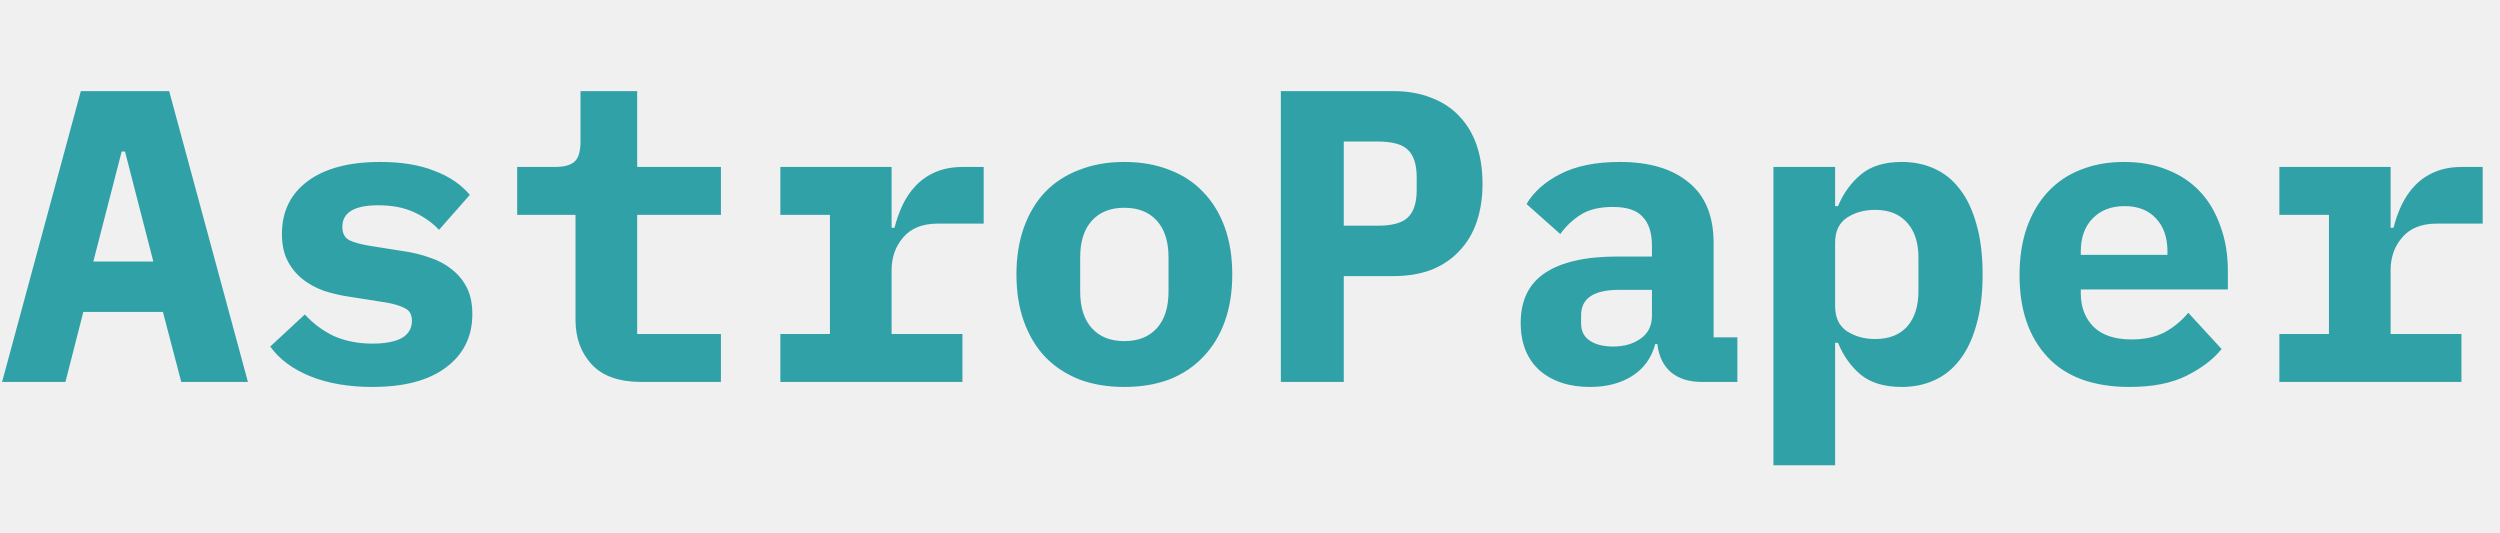
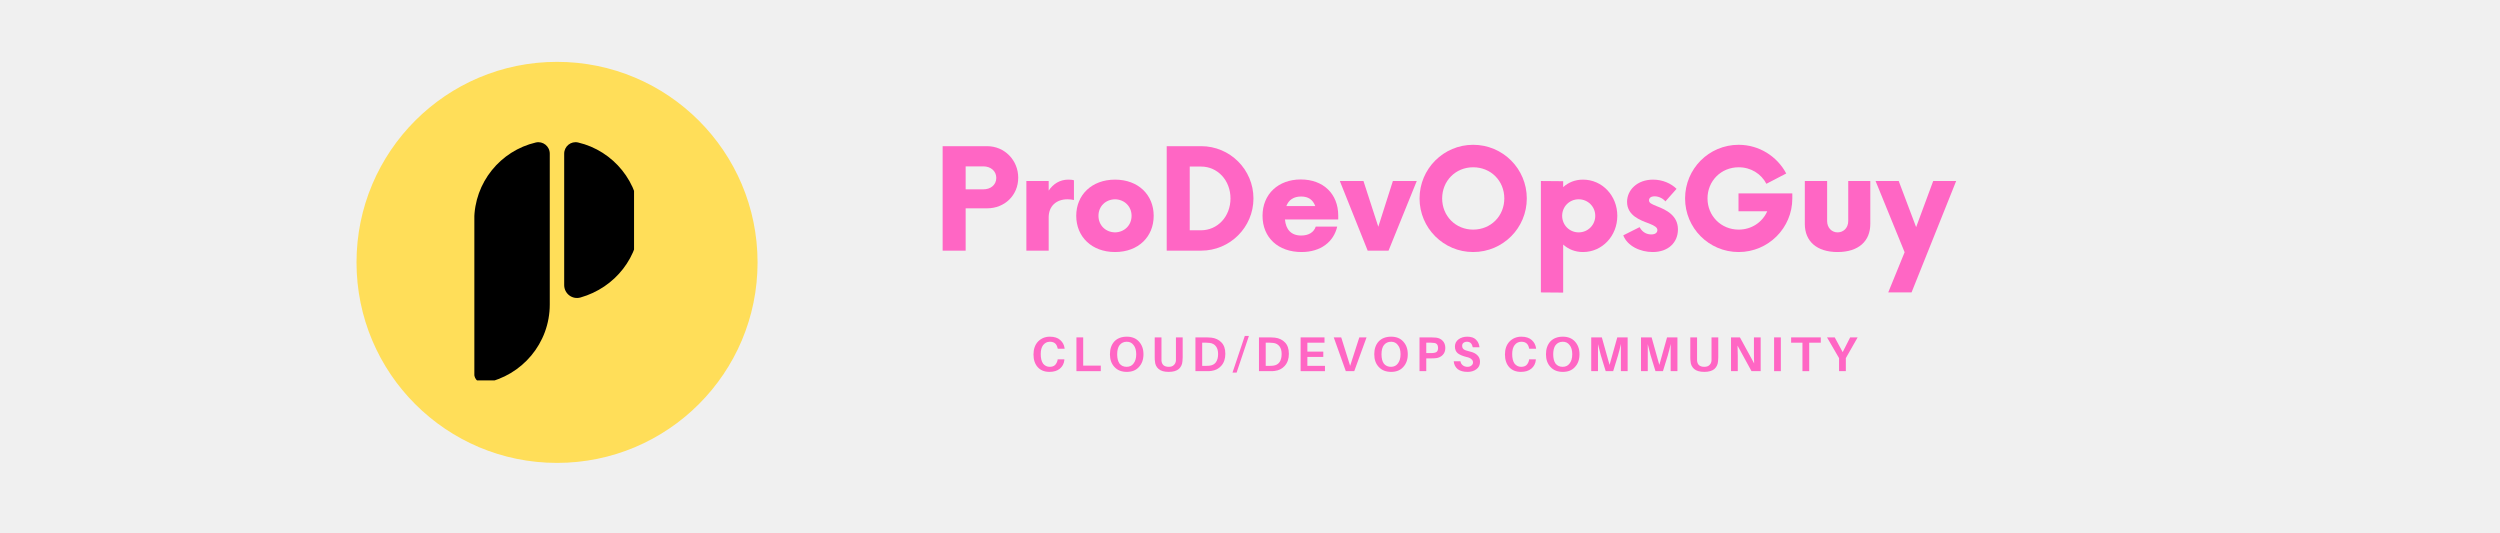
- <svg xmlns="http://www.w3.org/2000/svg" width="216" height="46" viewBox="0 0 216 46" fill="none">
-   <g clip-path="url(#clip0_1954_681)">
-     <path d="M15.66 33L14.076 26.952H7.2L5.652 33H0.18L6.984 7.872H14.616L21.42 33H15.66ZM10.8 13.092H10.512L8.064 22.596H13.248L10.8 13.092ZM32.17 33.432C30.106 33.432 28.306 33.12 26.77 32.496C25.258 31.872 24.118 31.02 23.35 29.94L26.338 27.168C27.058 27.96 27.898 28.584 28.858 29.04C29.842 29.472 30.958 29.688 32.206 29.688C33.262 29.688 34.09 29.532 34.69 29.22C35.29 28.884 35.59 28.38 35.59 27.708C35.59 27.18 35.386 26.82 34.978 26.628C34.57 26.412 34.006 26.244 33.286 26.124L30.298 25.656C29.458 25.536 28.678 25.356 27.958 25.116C27.238 24.852 26.614 24.504 26.086 24.072C25.558 23.64 25.138 23.112 24.826 22.488C24.514 21.864 24.358 21.108 24.358 20.22C24.358 18.276 25.102 16.752 26.59 15.648C28.078 14.544 30.166 13.992 32.854 13.992C34.678 13.992 36.226 14.244 37.498 14.748C38.794 15.228 39.826 15.924 40.594 16.836L37.93 19.86C37.378 19.26 36.67 18.756 35.806 18.348C34.942 17.94 33.898 17.736 32.674 17.736C30.61 17.736 29.578 18.36 29.578 19.608C29.578 20.16 29.782 20.544 30.19 20.76C30.598 20.952 31.162 21.108 31.882 21.228L34.834 21.696C35.674 21.816 36.454 22.008 37.174 22.272C37.894 22.512 38.518 22.848 39.046 23.28C39.598 23.712 40.03 24.24 40.342 24.864C40.654 25.488 40.81 26.244 40.81 27.132C40.81 29.076 40.054 30.612 38.542 31.74C37.054 32.868 34.93 33.432 32.17 33.432ZM55.412 33C53.492 33 52.064 32.496 51.128 31.488C50.192 30.48 49.724 29.196 49.724 27.636V18.564H44.684V14.424H47.96C48.752 14.424 49.316 14.268 49.652 13.956C49.988 13.644 50.156 13.068 50.156 12.228V7.872H55.052V14.424H62.288V18.564H55.052V28.86H62.288V33H55.412ZM67.422 28.86H71.706V18.564H67.422V14.424H77.034V19.68H77.286C77.454 19.008 77.682 18.36 77.97 17.736C78.282 17.088 78.666 16.524 79.122 16.044C79.602 15.54 80.178 15.144 80.85 14.856C81.522 14.568 82.314 14.424 83.226 14.424H84.99V19.32H81.03C79.71 19.32 78.714 19.716 78.042 20.508C77.37 21.276 77.034 22.224 77.034 23.352V28.86H83.154V33H67.422V28.86ZM97.144 33.432C95.704 33.432 94.408 33.216 93.256 32.784C92.104 32.328 91.12 31.68 90.304 30.84C89.512 30 88.9 28.98 88.468 27.78C88.036 26.58 87.82 25.224 87.82 23.712C87.82 22.2 88.036 20.844 88.468 19.644C88.9 18.444 89.512 17.424 90.304 16.584C91.12 15.744 92.104 15.108 93.256 14.676C94.408 14.22 95.704 13.992 97.144 13.992C98.584 13.992 99.88 14.22 101.032 14.676C102.184 15.108 103.156 15.744 103.948 16.584C104.764 17.424 105.388 18.444 105.82 19.644C106.252 20.844 106.468 22.2 106.468 23.712C106.468 25.224 106.252 26.58 105.82 27.78C105.388 28.98 104.764 30 103.948 30.84C103.156 31.68 102.184 32.328 101.032 32.784C99.88 33.216 98.584 33.432 97.144 33.432ZM97.144 29.472C98.344 29.472 99.28 29.1 99.952 28.356C100.624 27.612 100.96 26.556 100.96 25.188V22.236C100.96 20.868 100.624 19.812 99.952 19.068C99.28 18.324 98.344 17.952 97.144 17.952C95.944 17.952 95.008 18.324 94.336 19.068C93.664 19.812 93.328 20.868 93.328 22.236V25.188C93.328 26.556 93.664 27.612 94.336 28.356C95.008 29.1 95.944 29.472 97.144 29.472ZM110.666 33V7.872H120.386C121.61 7.872 122.702 8.064 123.662 8.448C124.622 8.808 125.426 9.336 126.074 10.032C126.746 10.728 127.25 11.568 127.586 12.552C127.922 13.536 128.09 14.64 128.09 15.864C128.09 17.088 127.922 18.192 127.586 19.176C127.25 20.16 126.746 21 126.074 21.696C125.426 22.392 124.622 22.932 123.662 23.316C122.702 23.676 121.61 23.856 120.386 23.856H116.102V33H110.666ZM116.102 19.5H119.018C120.29 19.5 121.166 19.26 121.646 18.78C122.15 18.3 122.402 17.508 122.402 16.404V15.324C122.402 14.22 122.15 13.428 121.646 12.948C121.166 12.468 120.29 12.228 119.018 12.228H116.102V19.5ZM147.048 33C145.944 33 145.056 32.724 144.384 32.172C143.712 31.596 143.316 30.78 143.196 29.724H143.016C142.68 30.948 142.008 31.872 141 32.496C140.016 33.12 138.804 33.432 137.364 33.432C135.564 33.432 134.112 32.952 133.008 31.992C131.928 31.008 131.388 29.64 131.388 27.888C131.388 25.944 132.096 24.504 133.512 23.568C134.928 22.632 137.004 22.164 139.74 22.164H142.728V21.228C142.728 20.124 142.464 19.296 141.936 18.744C141.432 18.168 140.568 17.88 139.344 17.88C138.216 17.88 137.304 18.096 136.608 18.528C135.912 18.96 135.312 19.524 134.808 20.22L131.892 17.628C132.516 16.572 133.488 15.708 134.808 15.036C136.152 14.34 137.868 13.992 139.956 13.992C142.5 13.992 144.48 14.58 145.896 15.756C147.336 16.908 148.056 18.66 148.056 21.012V29.148H150.108V33H147.048ZM139.38 29.94C140.316 29.94 141.108 29.712 141.756 29.256C142.404 28.8 142.728 28.14 142.728 27.276V25.044H139.884C137.7 25.044 136.608 25.776 136.608 27.24V27.96C136.608 28.608 136.86 29.1 137.364 29.436C137.868 29.772 138.54 29.94 139.38 29.94ZM153.226 14.424H158.554V17.808H158.806C159.262 16.704 159.922 15.792 160.786 15.072C161.65 14.352 162.826 13.992 164.314 13.992C165.346 13.992 166.282 14.184 167.122 14.568C167.986 14.952 168.718 15.54 169.318 16.332C169.942 17.124 170.422 18.132 170.758 19.356C171.118 20.58 171.298 22.032 171.298 23.712C171.298 25.392 171.118 26.844 170.758 28.068C170.422 29.292 169.942 30.3 169.318 31.092C168.718 31.884 167.986 32.472 167.122 32.856C166.282 33.24 165.346 33.432 164.314 33.432C162.826 33.432 161.65 33.084 160.786 32.388C159.922 31.668 159.262 30.744 158.806 29.616H158.554V40.2H153.226V14.424ZM162.01 29.292C163.21 29.292 164.134 28.932 164.782 28.212C165.43 27.468 165.754 26.448 165.754 25.152V22.272C165.754 20.976 165.43 19.968 164.782 19.248C164.134 18.504 163.21 18.132 162.01 18.132C161.074 18.132 160.258 18.36 159.562 18.816C158.89 19.272 158.554 19.992 158.554 20.976V26.448C158.554 27.432 158.89 28.152 159.562 28.608C160.258 29.064 161.074 29.292 162.01 29.292ZM183.992 33.432C180.872 33.432 178.508 32.568 176.9 30.84C175.292 29.112 174.488 26.76 174.488 23.784C174.488 22.272 174.692 20.916 175.1 19.716C175.532 18.492 176.132 17.46 176.9 16.62C177.692 15.756 178.64 15.108 179.744 14.676C180.872 14.22 182.132 13.992 183.524 13.992C184.916 13.992 186.164 14.22 187.268 14.676C188.372 15.108 189.308 15.732 190.076 16.548C190.844 17.364 191.432 18.36 191.84 19.536C192.272 20.688 192.488 21.984 192.488 23.424V25.008H179.78V25.332C179.78 26.532 180.152 27.504 180.896 28.248C181.64 28.968 182.732 29.328 184.172 29.328C185.276 29.328 186.224 29.124 187.016 28.716C187.808 28.284 188.492 27.72 189.068 27.024L191.948 30.156C191.228 31.044 190.22 31.812 188.924 32.46C187.628 33.108 185.984 33.432 183.992 33.432ZM183.56 17.808C182.408 17.808 181.484 18.168 180.788 18.888C180.116 19.584 179.78 20.532 179.78 21.732V22.02H187.268V21.732C187.268 20.508 186.932 19.548 186.26 18.852C185.612 18.156 184.712 17.808 183.56 17.808ZM196.937 28.86H201.221V18.564H196.937V14.424H206.549V19.68H206.801C206.969 19.008 207.197 18.36 207.485 17.736C207.797 17.088 208.181 16.524 208.637 16.044C209.117 15.54 209.693 15.144 210.365 14.856C211.037 14.568 211.829 14.424 212.741 14.424H214.505V19.32H210.545C209.225 19.32 208.229 19.716 207.557 20.508C206.885 21.276 206.549 22.224 206.549 23.352V28.86H212.669V33H196.937V28.86Z" fill="#31A1A8" />
-   </g>
+ <svg xmlns="http://www.w3.org/2000/svg" width="216" zoomAndPan="magnify" viewBox="0 0 162 34.5" height="46" preserveAspectRatio="xMidYMid meet" version="1.0">
  <defs>
-     <clipPath id="clip0_1954_681">
-       <rect width="216" height="46" fill="white" />
+     <g />
+     <clipPath id="32f5566e7f">
+       <path d="M 23.102 4.008 L 49.09 4.008 L 49.09 29.996 L 23.102 29.996 Z M 23.102 4.008 " clip-rule="nonzero" />
+     </clipPath>
+     <clipPath id="4e6e7f1d93">
+       <path d="M 36.094 4.008 C 28.918 4.008 23.102 9.828 23.102 17.004 C 23.102 24.18 28.918 29.996 36.094 29.996 C 43.27 29.996 49.09 24.18 49.09 17.004 C 49.09 9.828 43.27 4.008 36.094 4.008 Z M 36.094 4.008 " clip-rule="nonzero" />
+     </clipPath>
+     <clipPath id="8b5986110a">
+       <path d="M 30.738 9.125 L 41.086 9.125 L 41.086 24.648 L 30.738 24.648 Z M 30.738 9.125 " clip-rule="nonzero" />
    </clipPath>
  </defs>
+   <g clip-path="url(#32f5566e7f)">
+     <g clip-path="url(#4e6e7f1d93)">
+       <path fill="#ffde59" d="M 23.102 4.008 L 49.09 4.008 L 49.09 29.996 L 23.102 29.996 Z M 23.102 4.008 " fill-opacity="1" fill-rule="nonzero" />
+     </g>
+   </g>
+   <g clip-path="url(#8b5986110a)">
+     <path fill="#000000" d="M 37.617 19.277 C 37.086 19.43 36.559 19.027 36.559 18.473 L 36.559 9.957 C 36.559 9.48 37 9.125 37.465 9.234 C 39.746 9.77 41.453 11.824 41.453 14.27 C 41.453 16.641 39.855 18.641 37.617 19.277 Z M 35.625 19.73 L 35.625 9.957 C 35.625 9.48 35.18 9.125 34.719 9.234 C 32.434 9.77 30.73 11.824 30.73 14.27 L 30.73 24.227 C 30.73 24.602 31.07 24.879 31.438 24.809 C 33.82 24.348 35.625 22.246 35.625 19.73 Z M 35.625 19.73 " fill-opacity="1" fill-rule="nonzero" />
+   </g>
+   <g fill="#ff66c4" fill-opacity="1">
+     <g transform="translate(60.41851, 16.24191)">
+       <g>
+         <path d="M 3.543 -6.77 L 0.664 -6.77 L 0.664 0 L 2.156 0 L 2.156 -2.742 L 3.543 -2.742 C 4.684 -2.742 5.562 -3.586 5.562 -4.727 C 5.562 -5.855 4.684 -6.77 3.543 -6.77 Z M 3.305 -3.973 L 2.156 -3.973 L 2.156 -5.461 L 3.305 -5.461 C 3.781 -5.461 4.141 -5.156 4.141 -4.715 C 4.141 -4.266 3.781 -3.973 3.305 -3.973 Z M 3.305 -3.973 " />
+       </g>
+     </g>
+   </g>
+   <g fill="#ff66c4" fill-opacity="1">
+     <g transform="translate(65.84532, 16.24191)">
+       <g>
+         <path d="M 3.375 -4.602 C 2.844 -4.602 2.402 -4.332 2.109 -3.891 L 2.109 -4.512 L 0.664 -4.512 L 0.664 0 L 2.109 0 L 2.109 -2.156 C 2.109 -2.898 2.617 -3.328 3.328 -3.328 C 3.496 -3.328 3.645 -3.305 3.746 -3.281 L 3.746 -4.559 C 3.645 -4.594 3.508 -4.602 3.375 -4.602 Z M 3.375 -4.602 " />
+       </g>
+     </g>
+   </g>
+   <g fill="#ff66c4" fill-opacity="1">
+     <g transform="translate(69.38798, 16.24191)">
+       <g>
+         <path d="M 2.867 0.09 C 4.379 0.09 5.371 -0.902 5.371 -2.258 C 5.371 -3.609 4.379 -4.602 2.867 -4.602 C 1.355 -4.602 0.352 -3.609 0.352 -2.258 C 0.352 -0.902 1.355 0.09 2.867 0.09 Z M 2.867 -1.184 C 2.246 -1.195 1.793 -1.648 1.793 -2.258 C 1.793 -2.867 2.246 -3.316 2.867 -3.328 C 3.477 -3.316 3.938 -2.867 3.938 -2.258 C 3.938 -1.648 3.477 -1.195 2.867 -1.184 Z M 2.867 -1.184 " />
+       </g>
+     </g>
+   </g>
+   <g fill="#ff66c4" fill-opacity="1">
+     <g transform="translate(74.9389, 16.24191)">
+       <g>
+         <path d="M 0.664 0 L 2.898 0 C 4.762 0 6.285 -1.512 6.285 -3.383 C 6.285 -5.258 4.762 -6.77 2.898 -6.77 L 0.664 -6.77 Z M 2.156 -1.32 L 2.156 -5.449 L 2.887 -5.449 C 3.961 -5.449 4.797 -4.559 4.797 -3.383 C 4.797 -2.211 3.961 -1.32 2.887 -1.32 Z M 2.156 -1.32 " />
+       </g>
+     </g>
+   </g>
+   <g fill="#ff66c4" fill-opacity="1">
+     <g transform="translate(81.4601, 16.24191)">
+       <g>
+         <path d="M 5.258 -2.27 C 5.258 -3.68 4.289 -4.613 2.832 -4.613 C 1.375 -4.613 0.352 -3.668 0.352 -2.258 C 0.352 -0.848 1.363 0.09 2.879 0.09 C 4.129 0.09 4.965 -0.574 5.191 -1.559 L 3.801 -1.559 C 3.68 -1.195 3.352 -0.98 2.855 -0.98 C 2.199 -0.98 1.863 -1.375 1.805 -2.02 L 5.258 -2.02 Z M 2.855 -3.508 C 3.34 -3.508 3.621 -3.281 3.77 -2.887 L 1.895 -2.887 C 2.043 -3.273 2.348 -3.508 2.855 -3.508 Z M 2.855 -3.508 " />
+       </g>
+     </g>
+   </g>
+   <g fill="#ff66c4" fill-opacity="1">
+     <g transform="translate(86.87563, 16.24191)">
+       <g>
+         <path d="M 3.383 -4.512 L 2.438 -1.547 L 1.477 -4.512 L -0.055 -4.512 L 1.75 0 L 3.102 0 L 4.93 -4.512 Z M 3.383 -4.512 " />
+       </g>
+     </g>
+   </g>
+   <g fill="#ff66c4" fill-opacity="1">
+     <g transform="translate(91.56909, 16.24191)">
+       <g>
+         <path d="M 3.891 0.09 C 5.82 0.09 7.367 -1.465 7.367 -3.383 C 7.367 -5.301 5.82 -6.859 3.891 -6.859 C 1.973 -6.859 0.418 -5.301 0.418 -3.383 C 0.418 -1.465 1.973 0.09 3.891 0.09 Z M 3.891 -1.363 C 2.754 -1.363 1.883 -2.246 1.883 -3.383 C 1.883 -4.523 2.754 -5.402 3.891 -5.402 C 5.043 -5.402 5.91 -4.523 5.91 -3.383 C 5.91 -2.246 5.043 -1.363 3.891 -1.363 Z M 3.891 -1.363 " />
+       </g>
+     </g>
+   </g>
+   <g fill="#ff66c4" fill-opacity="1">
+     <g transform="translate(99.18468, 16.24191)">
+       <g>
+         <path d="M 3.395 -4.602 C 2.879 -4.602 2.449 -4.422 2.109 -4.117 L 2.109 -4.5 L 0.664 -4.512 L 0.664 2.707 L 2.109 2.719 L 2.109 -0.395 C 2.449 -0.09 2.879 0.09 3.395 0.09 C 4.637 0.09 5.617 -0.949 5.617 -2.258 C 5.617 -3.566 4.637 -4.602 3.395 -4.602 Z M 3.113 -1.184 C 2.516 -1.184 2.043 -1.66 2.043 -2.258 C 2.043 -2.855 2.516 -3.328 3.113 -3.328 C 3.711 -3.328 4.188 -2.855 4.188 -2.258 C 4.188 -1.66 3.711 -1.184 3.113 -1.184 Z M 3.113 -1.184 " />
+       </g>
+     </g>
+   </g>
+   <g fill="#ff66c4" fill-opacity="1">
+     <g transform="translate(104.9725, 16.24191)">
+       <g>
+         <path d="M 2.121 0.09 C 3.137 0.09 3.758 -0.531 3.758 -1.375 C 3.758 -2.277 3.012 -2.641 2.371 -2.887 C 2.043 -3.023 1.883 -3.09 1.883 -3.262 C 1.883 -3.406 1.996 -3.52 2.246 -3.52 C 2.539 -3.52 2.809 -3.363 2.945 -3.191 L 3.668 -4.004 C 3.328 -4.344 2.777 -4.602 2.145 -4.602 C 1.117 -4.602 0.461 -3.926 0.461 -3.16 C 0.461 -2.258 1.363 -1.953 1.883 -1.762 C 2.289 -1.602 2.426 -1.488 2.426 -1.332 C 2.426 -1.152 2.27 -1.051 2.031 -1.051 C 1.793 -1.051 1.477 -1.141 1.273 -1.523 L 0.215 -0.992 C 0.484 -0.293 1.32 0.09 2.121 0.09 Z M 2.121 0.09 " />
+       </g>
+     </g>
+   </g>
+   <g fill="#ff66c4" fill-opacity="1">
+     <g transform="translate(108.7634, 16.24191)">
+       <g>
+         <path d="M 3.891 -3.711 L 3.891 -2.551 L 5.754 -2.551 C 5.438 -1.84 4.738 -1.363 3.902 -1.363 C 2.766 -1.363 1.883 -2.246 1.883 -3.383 C 1.883 -4.523 2.766 -5.402 3.902 -5.402 C 4.703 -5.402 5.359 -4.977 5.699 -4.332 L 6.984 -5 C 6.398 -6.105 5.234 -6.859 3.902 -6.859 C 1.973 -6.859 0.43 -5.301 0.43 -3.383 C 0.43 -1.465 1.973 0.09 3.902 0.09 C 5.82 0.09 7.379 -1.465 7.379 -3.383 L 7.379 -3.711 Z M 3.891 -3.711 " />
+       </g>
+     </g>
+   </g>
+   <g fill="#ff66c4" fill-opacity="1">
+     <g transform="translate(116.3903, 16.24191)">
+       <g>
+         <path d="M 2.684 0.09 C 4.051 0.09 4.805 -0.621 4.805 -1.727 L 4.805 -4.512 L 3.375 -4.512 L 3.375 -1.918 C 3.375 -1.488 3.082 -1.184 2.684 -1.184 C 2.301 -1.184 2.008 -1.488 2.008 -1.918 L 2.008 -4.512 L 0.562 -4.512 L 0.562 -1.727 C 0.562 -0.621 1.32 0.09 2.684 0.09 Z M 2.684 0.09 " />
+       </g>
+     </g>
+   </g>
+   <g fill="#ff66c4" fill-opacity="1">
+     <g transform="translate(121.5914, 16.24191)">
+       <g>
+         <path d="M 3.68 -4.512 L 2.574 -1.523 L 1.445 -4.512 L -0.055 -4.512 L 1.828 0.102 L 0.766 2.707 L 2.277 2.707 L 5.168 -4.512 Z M 3.68 -4.512 " />
+       </g>
+     </g>
+   </g>
+   <g fill="#ff66c4" fill-opacity="1">
+     <g transform="translate(66.814, 24.05088)">
+       <g>
+         <path d="M 1.219 -2.234 C 1.508 -2.234 1.734 -2.16 1.891 -2.016 C 2.047 -1.879 2.141 -1.703 2.172 -1.484 L 2.172 -1.453 L 1.734 -1.453 L 1.719 -1.484 C 1.664 -1.766 1.5 -1.906 1.219 -1.906 C 1.039 -1.906 0.895 -1.832 0.781 -1.688 C 0.676 -1.551 0.625 -1.359 0.625 -1.109 C 0.625 -0.836 0.676 -0.629 0.781 -0.484 C 0.895 -0.348 1.035 -0.281 1.203 -0.281 C 1.348 -0.281 1.461 -0.316 1.547 -0.391 C 1.629 -0.473 1.688 -0.582 1.719 -0.719 L 1.719 -0.766 L 2.156 -0.766 L 2.156 -0.719 C 2.133 -0.488 2.035 -0.301 1.859 -0.156 C 1.691 -0.02 1.469 0.047 1.188 0.047 C 0.875 0.047 0.625 -0.051 0.438 -0.25 C 0.25 -0.457 0.156 -0.734 0.156 -1.078 C 0.156 -1.43 0.254 -1.711 0.453 -1.922 C 0.66 -2.129 0.914 -2.234 1.219 -2.234 Z M 1.219 -2.234 " />
+       </g>
+     </g>
+   </g>
+   <g fill="#ff66c4" fill-opacity="1">
+     <g transform="translate(69.472, 24.05088)">
+       <g>
+         <path d="M 1.859 -0.359 L 1.859 0 L 0.281 0 L 0.281 -2.188 L 0.719 -2.188 L 0.719 -0.359 Z M 1.859 -0.359 " />
+       </g>
+     </g>
+   </g>
+   <g fill="#ff66c4" fill-opacity="1">
+     <g transform="translate(71.7684, 24.05088)">
+       <g>
+         <path d="M 1.25 -2.234 C 1.582 -2.234 1.844 -2.129 2.031 -1.922 C 2.227 -1.711 2.328 -1.438 2.328 -1.094 C 2.328 -0.75 2.227 -0.473 2.031 -0.266 C 1.844 -0.055 1.582 0.047 1.25 0.047 C 0.914 0.047 0.648 -0.055 0.453 -0.266 C 0.254 -0.473 0.156 -0.75 0.156 -1.094 C 0.156 -1.438 0.25 -1.711 0.438 -1.922 C 0.633 -2.129 0.906 -2.234 1.25 -2.234 Z M 0.781 -0.484 C 0.895 -0.348 1.047 -0.281 1.234 -0.281 C 1.43 -0.281 1.582 -0.352 1.688 -0.5 C 1.801 -0.645 1.859 -0.844 1.859 -1.094 C 1.859 -1.352 1.801 -1.551 1.688 -1.688 C 1.582 -1.832 1.438 -1.906 1.25 -1.906 C 1.051 -1.906 0.895 -1.832 0.781 -1.688 C 0.676 -1.551 0.625 -1.352 0.625 -1.094 C 0.625 -0.832 0.676 -0.629 0.781 -0.484 Z M 0.781 -0.484 " />
+       </g>
+     </g>
+   </g>
+   <g fill="#ff66c4" fill-opacity="1">
+     <g transform="translate(74.57548, 24.05088)">
+       <g>
+         <path d="M 2.062 -2.188 L 2.062 -0.891 C 2.062 -0.785 2.055 -0.703 2.047 -0.641 C 2.035 -0.441 1.957 -0.273 1.812 -0.141 C 1.664 -0.016 1.445 0.047 1.156 0.047 C 0.863 0.047 0.645 -0.016 0.5 -0.141 C 0.352 -0.273 0.273 -0.441 0.266 -0.641 C 0.254 -0.703 0.25 -0.785 0.25 -0.891 L 0.25 -2.188 L 0.688 -2.188 L 0.688 -0.844 C 0.688 -0.77 0.688 -0.719 0.688 -0.688 C 0.695 -0.562 0.738 -0.461 0.812 -0.391 C 0.895 -0.316 1.008 -0.281 1.156 -0.281 C 1.301 -0.281 1.41 -0.316 1.484 -0.391 C 1.566 -0.461 1.613 -0.562 1.625 -0.688 C 1.625 -0.719 1.625 -0.77 1.625 -0.844 L 1.625 -2.188 Z M 2.062 -2.188 " />
+       </g>
+     </g>
+   </g>
+   <g fill="#ff66c4" fill-opacity="1">
+     <g transform="translate(77.18273, 24.05088)">
+       <g>
+         <path d="M 1.312 -2.172 C 1.582 -2.141 1.801 -2.035 1.969 -1.859 C 2.133 -1.691 2.219 -1.445 2.219 -1.125 C 2.219 -0.801 2.129 -0.539 1.953 -0.344 C 1.785 -0.156 1.57 -0.047 1.312 -0.016 C 1.238 -0.004 1.145 0 1.031 0 L 0.281 0 L 0.281 -2.188 L 1.031 -2.188 C 1.145 -2.188 1.238 -2.18 1.312 -2.172 Z M 1.219 -0.359 C 1.383 -0.379 1.516 -0.453 1.609 -0.578 C 1.703 -0.711 1.75 -0.891 1.75 -1.109 C 1.75 -1.328 1.703 -1.492 1.609 -1.609 C 1.516 -1.734 1.383 -1.805 1.219 -1.828 C 1.156 -1.836 1.078 -1.844 0.984 -1.844 L 0.719 -1.844 L 0.719 -0.344 L 0.984 -0.344 C 1.086 -0.344 1.164 -0.348 1.219 -0.359 Z M 1.219 -0.359 " />
+       </g>
+     </g>
+   </g>
+   <g fill="#ff66c4" fill-opacity="1">
+     <g transform="translate(79.88196, 24.05088)">
+       <g>
+         <path d="M 0.25 0.094 L -0.016 0.094 L 0.781 -2.281 L 1.047 -2.281 Z M 0.25 0.094 " />
+       </g>
+     </g>
+   </g>
+   <g fill="#ff66c4" fill-opacity="1">
+     <g transform="translate(81.29976, 24.05088)">
+       <g>
+         <path d="M 1.312 -2.172 C 1.582 -2.141 1.801 -2.035 1.969 -1.859 C 2.133 -1.691 2.219 -1.445 2.219 -1.125 C 2.219 -0.801 2.129 -0.539 1.953 -0.344 C 1.785 -0.156 1.57 -0.047 1.312 -0.016 C 1.238 -0.004 1.145 0 1.031 0 L 0.281 0 L 0.281 -2.188 L 1.031 -2.188 C 1.145 -2.188 1.238 -2.18 1.312 -2.172 Z M 1.219 -0.359 C 1.383 -0.379 1.516 -0.453 1.609 -0.578 C 1.703 -0.711 1.75 -0.891 1.75 -1.109 C 1.75 -1.328 1.703 -1.492 1.609 -1.609 C 1.516 -1.734 1.383 -1.805 1.219 -1.828 C 1.156 -1.836 1.078 -1.844 0.984 -1.844 L 0.719 -1.844 L 0.719 -0.344 L 0.984 -0.344 C 1.086 -0.344 1.164 -0.348 1.219 -0.359 Z M 1.219 -0.359 " />
+       </g>
+     </g>
+   </g>
+   <g fill="#ff66c4" fill-opacity="1">
+     <g transform="translate(83.999, 24.05088)">
+       <g>
+         <path d="M 1.859 -0.344 L 1.859 0 L 0.281 0 L 0.281 -2.188 L 1.828 -2.188 L 1.828 -1.844 L 0.719 -1.844 L 0.719 -1.266 L 1.75 -1.266 L 1.75 -0.922 L 0.719 -0.922 L 0.719 -0.344 Z M 1.859 -0.344 " />
+       </g>
+     </g>
+   </g>
+   <g fill="#ff66c4" fill-opacity="1">
+     <g transform="translate(86.33347, 24.05088)">
+       <g>
+         <path d="M 1.422 0 L 0.875 0 L 0.094 -2.188 L 0.578 -2.188 L 1.156 -0.344 L 1.75 -2.188 L 2.219 -2.188 Z M 1.422 0 " />
+       </g>
+     </g>
+   </g>
+   <g fill="#ff66c4" fill-opacity="1">
+     <g transform="translate(88.89631, 24.05088)">
+       <g>
+         <path d="M 1.25 -2.234 C 1.582 -2.234 1.844 -2.129 2.031 -1.922 C 2.227 -1.711 2.328 -1.438 2.328 -1.094 C 2.328 -0.75 2.227 -0.473 2.031 -0.266 C 1.844 -0.055 1.582 0.047 1.25 0.047 C 0.914 0.047 0.648 -0.055 0.453 -0.266 C 0.254 -0.473 0.156 -0.75 0.156 -1.094 C 0.156 -1.438 0.25 -1.711 0.438 -1.922 C 0.633 -2.129 0.906 -2.234 1.25 -2.234 Z M 0.781 -0.484 C 0.895 -0.348 1.047 -0.281 1.234 -0.281 C 1.43 -0.281 1.582 -0.352 1.688 -0.5 C 1.801 -0.645 1.859 -0.844 1.859 -1.094 C 1.859 -1.352 1.801 -1.551 1.688 -1.688 C 1.582 -1.832 1.438 -1.906 1.25 -1.906 C 1.051 -1.906 0.895 -1.832 0.781 -1.688 C 0.676 -1.551 0.625 -1.352 0.625 -1.094 C 0.625 -0.832 0.676 -0.629 0.781 -0.484 Z M 0.781 -0.484 " />
+       </g>
+     </g>
+   </g>
+   <g fill="#ff66c4" fill-opacity="1">
+     <g transform="translate(91.70338, 24.05088)">
+       <g>
+         <path d="M 1.359 -2.172 C 1.535 -2.148 1.676 -2.082 1.781 -1.969 C 1.895 -1.852 1.953 -1.695 1.953 -1.5 C 1.953 -1.312 1.895 -1.16 1.781 -1.047 C 1.664 -0.93 1.523 -0.863 1.359 -0.844 C 1.266 -0.832 1.16 -0.828 1.047 -0.828 L 0.719 -0.828 L 0.719 0 L 0.281 0 L 0.281 -2.188 L 1.047 -2.188 C 1.16 -2.188 1.266 -2.18 1.359 -2.172 Z M 1.234 -1.188 C 1.398 -1.207 1.484 -1.312 1.484 -1.5 C 1.484 -1.695 1.398 -1.805 1.234 -1.828 C 1.18 -1.836 1.113 -1.844 1.031 -1.844 L 0.719 -1.844 L 0.719 -1.172 L 1.031 -1.172 C 1.113 -1.172 1.18 -1.176 1.234 -1.188 Z M 1.234 -1.188 " />
+       </g>
+     </g>
+   </g>
+   <g fill="#ff66c4" fill-opacity="1">
+     <g transform="translate(94.06006, 24.05088)">
+       <g>
+         <path d="M 1.016 -2.234 C 1.266 -2.234 1.453 -2.172 1.578 -2.047 C 1.711 -1.922 1.789 -1.754 1.812 -1.547 L 1.375 -1.547 C 1.352 -1.66 1.312 -1.75 1.25 -1.812 C 1.188 -1.875 1.102 -1.906 1 -1.906 C 0.906 -1.906 0.828 -1.879 0.766 -1.828 C 0.711 -1.785 0.688 -1.723 0.688 -1.641 C 0.688 -1.547 0.719 -1.473 0.781 -1.422 C 0.852 -1.367 0.977 -1.32 1.156 -1.281 C 1.395 -1.227 1.566 -1.145 1.672 -1.031 C 1.785 -0.926 1.844 -0.785 1.844 -0.609 C 1.844 -0.398 1.766 -0.238 1.609 -0.125 C 1.453 -0.008 1.266 0.047 1.047 0.047 C 0.773 0.047 0.562 -0.008 0.406 -0.125 C 0.25 -0.25 0.16 -0.422 0.141 -0.641 L 0.578 -0.641 C 0.598 -0.523 0.648 -0.438 0.734 -0.375 C 0.816 -0.312 0.914 -0.281 1.031 -0.281 C 1.133 -0.281 1.219 -0.305 1.281 -0.359 C 1.352 -0.41 1.391 -0.477 1.391 -0.562 C 1.391 -0.656 1.352 -0.727 1.281 -0.781 C 1.219 -0.844 1.109 -0.891 0.953 -0.922 C 0.711 -0.984 0.531 -1.062 0.406 -1.156 C 0.281 -1.258 0.219 -1.406 0.219 -1.594 C 0.219 -1.789 0.297 -1.945 0.453 -2.062 C 0.609 -2.176 0.797 -2.234 1.016 -2.234 Z M 1.016 -2.234 " />
+       </g>
+     </g>
+   </g>
+   <g fill="#ff66c4" fill-opacity="1">
+     <g transform="translate(96.36915, 24.05088)">
+       <g />
+     </g>
+   </g>
+   <g fill="#ff66c4" fill-opacity="1">
+     <g transform="translate(97.36511, 24.05088)">
+       <g>
+         <path d="M 1.219 -2.234 C 1.508 -2.234 1.734 -2.16 1.891 -2.016 C 2.047 -1.879 2.141 -1.703 2.172 -1.484 L 2.172 -1.453 L 1.734 -1.453 L 1.719 -1.484 C 1.664 -1.766 1.5 -1.906 1.219 -1.906 C 1.039 -1.906 0.895 -1.832 0.781 -1.688 C 0.676 -1.551 0.625 -1.359 0.625 -1.109 C 0.625 -0.836 0.676 -0.629 0.781 -0.484 C 0.895 -0.348 1.035 -0.281 1.203 -0.281 C 1.348 -0.281 1.461 -0.316 1.547 -0.391 C 1.629 -0.473 1.688 -0.582 1.719 -0.719 L 1.719 -0.766 L 2.156 -0.766 L 2.156 -0.719 C 2.133 -0.488 2.035 -0.301 1.859 -0.156 C 1.691 -0.02 1.469 0.047 1.188 0.047 C 0.875 0.047 0.625 -0.051 0.438 -0.25 C 0.25 -0.457 0.156 -0.734 0.156 -1.078 C 0.156 -1.43 0.254 -1.711 0.453 -1.922 C 0.66 -2.129 0.914 -2.234 1.219 -2.234 Z M 1.219 -2.234 " />
+       </g>
+     </g>
+   </g>
+   <g fill="#ff66c4" fill-opacity="1">
+     <g transform="translate(100.0231, 24.05088)">
+       <g>
+         <path d="M 1.25 -2.234 C 1.582 -2.234 1.844 -2.129 2.031 -1.922 C 2.227 -1.711 2.328 -1.438 2.328 -1.094 C 2.328 -0.75 2.227 -0.473 2.031 -0.266 C 1.844 -0.055 1.582 0.047 1.25 0.047 C 0.914 0.047 0.648 -0.055 0.453 -0.266 C 0.254 -0.473 0.156 -0.75 0.156 -1.094 C 0.156 -1.438 0.25 -1.711 0.438 -1.922 C 0.633 -2.129 0.906 -2.234 1.25 -2.234 Z M 0.781 -0.484 C 0.895 -0.348 1.047 -0.281 1.234 -0.281 C 1.43 -0.281 1.582 -0.352 1.688 -0.5 C 1.801 -0.645 1.859 -0.844 1.859 -1.094 C 1.859 -1.352 1.801 -1.551 1.688 -1.688 C 1.582 -1.832 1.438 -1.906 1.25 -1.906 C 1.051 -1.906 0.895 -1.832 0.781 -1.688 C 0.676 -1.551 0.625 -1.352 0.625 -1.094 C 0.625 -0.832 0.676 -0.629 0.781 -0.484 Z M 0.781 -0.484 " />
+       </g>
+     </g>
+   </g>
+   <g fill="#ff66c4" fill-opacity="1">
+     <g transform="translate(102.8302, 24.05088)">
+       <g>
+         <path d="M 2.641 -2.188 L 2.641 0 L 2.203 0 L 2.203 -1.016 C 2.203 -1.359 2.203 -1.609 2.203 -1.766 C 2.148 -1.504 2.086 -1.254 2.016 -1.016 L 1.703 0 L 1.219 0 L 0.906 -1.016 C 0.832 -1.285 0.77 -1.531 0.719 -1.75 C 0.719 -1.602 0.719 -1.359 0.719 -1.016 L 0.719 0 L 0.281 0 L 0.281 -2.188 L 0.969 -2.188 L 1.469 -0.406 L 1.969 -2.188 Z M 2.641 -2.188 " />
+       </g>
+     </g>
+   </g>
+   <g fill="#ff66c4" fill-opacity="1">
+     <g transform="translate(106.0559, 24.05088)">
+       <g>
+         <path d="M 2.641 -2.188 L 2.641 0 L 2.203 0 L 2.203 -1.016 C 2.203 -1.359 2.203 -1.609 2.203 -1.766 C 2.148 -1.504 2.086 -1.254 2.016 -1.016 L 1.703 0 L 1.219 0 L 0.906 -1.016 C 0.832 -1.285 0.77 -1.531 0.719 -1.75 C 0.719 -1.602 0.719 -1.359 0.719 -1.016 L 0.719 0 L 0.281 0 L 0.281 -2.188 L 0.969 -2.188 L 1.469 -0.406 L 1.969 -2.188 Z M 2.641 -2.188 " />
+       </g>
+     </g>
+   </g>
+   <g fill="#ff66c4" fill-opacity="1">
+     <g transform="translate(109.2817, 24.05088)">
+       <g>
+         <path d="M 2.062 -2.188 L 2.062 -0.891 C 2.062 -0.785 2.055 -0.703 2.047 -0.641 C 2.035 -0.441 1.957 -0.273 1.812 -0.141 C 1.664 -0.016 1.445 0.047 1.156 0.047 C 0.863 0.047 0.645 -0.016 0.5 -0.141 C 0.352 -0.273 0.273 -0.441 0.266 -0.641 C 0.254 -0.703 0.25 -0.785 0.25 -0.891 L 0.25 -2.188 L 0.688 -2.188 L 0.688 -0.844 C 0.688 -0.77 0.688 -0.719 0.688 -0.688 C 0.695 -0.562 0.738 -0.461 0.812 -0.391 C 0.895 -0.316 1.008 -0.281 1.156 -0.281 C 1.301 -0.281 1.41 -0.316 1.484 -0.391 C 1.566 -0.461 1.613 -0.562 1.625 -0.688 C 1.625 -0.719 1.625 -0.77 1.625 -0.844 L 1.625 -2.188 Z M 2.062 -2.188 " />
+       </g>
+     </g>
+   </g>
+   <g fill="#ff66c4" fill-opacity="1">
+     <g transform="translate(111.8889, 24.05088)">
+       <g>
+         <path d="M 2.203 0 L 1.609 0 L 0.703 -1.656 C 0.711 -1.457 0.719 -1.234 0.719 -0.984 L 0.719 0 L 0.281 0 L 0.281 -2.188 L 0.859 -2.188 L 1.781 -0.5 C 1.77 -0.695 1.766 -0.926 1.766 -1.188 L 1.766 -2.188 L 2.203 -2.188 Z M 2.203 0 " />
+       </g>
+     </g>
+   </g>
+   <g fill="#ff66c4" fill-opacity="1">
+     <g transform="translate(114.6802, 24.05088)">
+       <g>
+         <path d="M 0.719 0 L 0.281 0 L 0.281 -2.188 L 0.719 -2.188 Z M 0.719 0 " />
+       </g>
+     </g>
+   </g>
+   <g fill="#ff66c4" fill-opacity="1">
+     <g transform="translate(115.9869, 24.05088)">
+       <g>
+         <path d="M 2 -1.844 L 1.25 -1.844 L 1.25 0 L 0.812 0 L 0.812 -1.844 L 0.078 -1.844 L 0.078 -2.188 L 2 -2.188 Z M 2 -1.844 " />
+       </g>
+     </g>
+   </g>
+   <g fill="#ff66c4" fill-opacity="1">
+     <g transform="translate(118.3436, 24.05088)">
+       <g>
+         <path d="M 1.266 -0.844 L 1.266 0 L 0.828 0 L 0.828 -0.844 L 0.047 -2.188 L 0.547 -2.188 L 1.062 -1.234 L 1.547 -2.188 L 2.031 -2.188 Z M 1.266 -0.844 " />
+       </g>
+     </g>
+   </g>
</svg>
